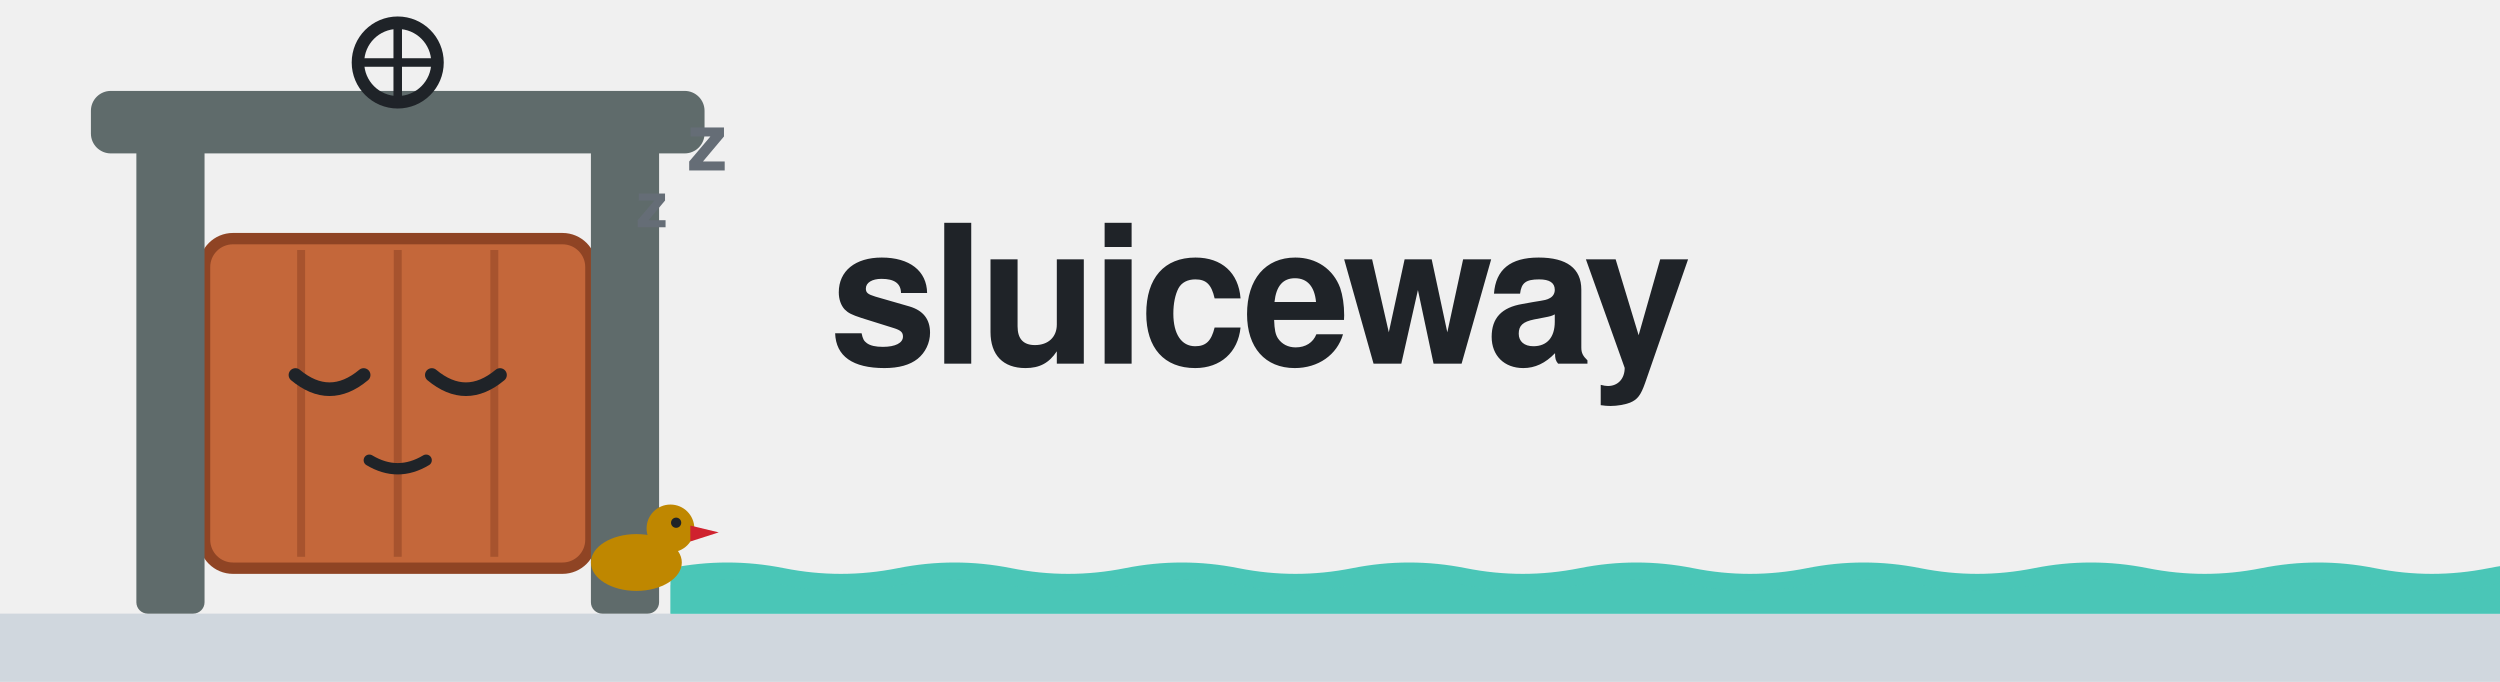
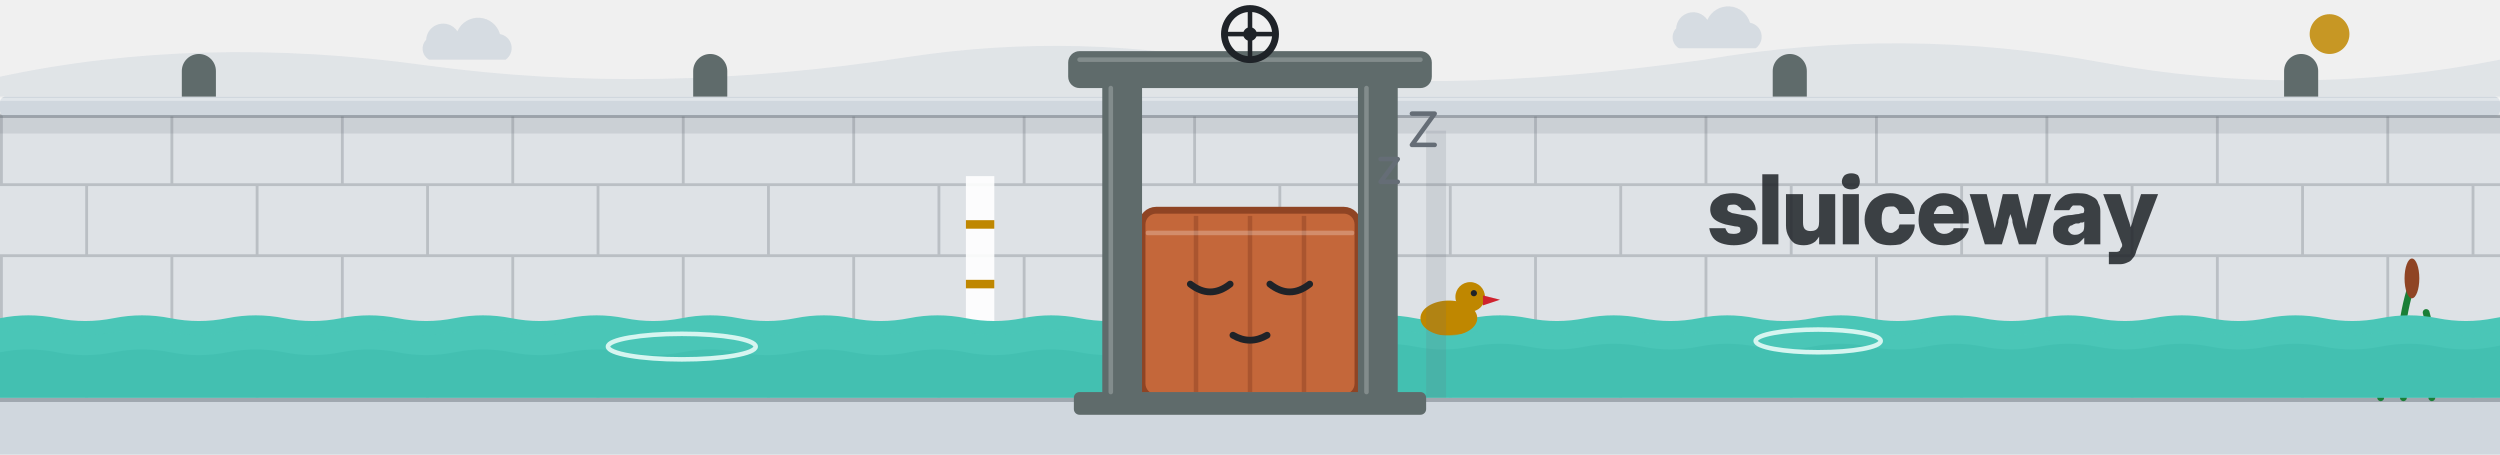
- <svg xmlns="http://www.w3.org/2000/svg" viewBox="0 0 440 120" width="440" height="120" role="img" aria-label="Sluiceway: everything is in sync">
-   <style>.bob{animation:bob 2.6s ease-in-out infinite}.bob2{animation:bob 2.6s ease-in-out -1.1s infinite}.bob3{animation:bob 2.6s ease-in-out -1.9s infinite}@keyframes bob{50%{transform:translateY(-2.5px)}}.hop{animation:hop .9s ease-in-out infinite}.hop2{animation:hop .9s ease-in-out -.3s infinite}.hop3{animation:hop .9s ease-in-out -.6s infinite}@keyframes hop{0%,100%{transform:translateY(0)}40%{transform:translateY(-6px)}}.spin{transform-box:fill-box;transform-origin:center;animation:spin 2.4s linear infinite}@keyframes spin{to{transform:rotate(360deg)}}.wave{animation:wave 3.2s linear infinite}.fast{animation-duration:1.1s}.slow{animation-duration:6s}@keyframes wave{to{transform:translateX(-40px)}}.blink{animation:blink 1s steps(2,start) infinite}@keyframes blink{to{visibility:hidden}}.zz{animation:zz 3s ease-out infinite}.zz2{animation:zz 3s ease-out -1.5s infinite}@keyframes zz{0%{opacity:0;transform:translate(0,4px)}30%{opacity:1}100%{opacity:0;transform:translate(6px,-12px)}}.look{animation:look 4s ease-in-out infinite}@keyframes look{0%,40%{transform:translateX(-2px)}50%,90%{transform:translateX(2px)}100%{transform:translateX(-2px)}}.wag{transform-box:fill-box;transform-origin:0% 100%;animation:wag 1s ease-in-out infinite}@keyframes wag{50%{transform:rotate(-24deg)}}.puff{transform-box:fill-box;transform-origin:center;animation:puff 1.6s ease-in-out infinite}@keyframes puff{50%{transform:scale(1.035,1.01)}}.squirt{animation:squirt 1.2s ease-out infinite}.squirt2{animation:squirt 1.2s ease-out -.6s infinite}@keyframes squirt{0%{opacity:1;transform:translate(0,0)}100%{opacity:0;transform:translate(var(--dx,-12px),10px)}}.drift{animation:drift 14s linear infinite}@keyframes drift{from{transform:translateX(0)}to{transform:translateX(340px)}}.roll{animation:drift 9s linear infinite}.shake{animation:shake .5s ease-in-out infinite}@keyframes shake{25%{transform:translateX(-1.2px)}75%{transform:translateX(1.2px)}}@media (prefers-reduced-motion:reduce){*{animation:none!important}}</style>
-   <rect x="0" y="108" width="440" height="12" fill="#d0d7de" />
+ <svg xmlns="http://www.w3.org/2000/svg" viewBox="0 0 880 160" width="880" height="160" role="img" aria-label="Sluiceway: everything is in sync">
+   <style>.bob{animation:bob 2.6s ease-in-out infinite}.wave{animation:wave 3.2s linear infinite}.slow{animation-duration:6s}.zz{animation:zz 3s ease-out infinite}.zz2{animation:zz 3s ease-out -1.5s infinite}.duck{animation:duck 16s linear infinite}.rip{transform-box:fill-box;transform-origin:center;animation:rip 4s ease-out infinite}.rip2{transform-box:fill-box;transform-origin:center;animation:rip 4s ease-out -2s infinite}.cloud{animation:cloud 40s ease-in-out infinite alternate}@keyframes bob{50%{transform:translateY(-2.5px)}}@keyframes wave{to{transform:translateX(40px)}}@keyframes zz{0%{opacity:0;transform:translate(0,4px)}30%{opacity:1}100%{opacity:0;transform:translate(6px,-12px)}}@keyframes duck{0%{opacity:0;transform:translateX(0)}6%,94%{opacity:1}100%{opacity:0;transform:translateX(330px)}}@keyframes rip{0%{opacity:.9;transform:scale(.15)}100%{opacity:0;transform:scale(1)}}@keyframes cloud{to{transform:translateX(70px)}}@media (prefers-reduced-motion:reduce){*{animation:none!important}}</style>
+   <path d="M0 34V27q70 -15 150 -4t170 -3q60 -9 120 3t160 -2q70 -12 140 1t140 -1V34z" fill="#d0d7de" opacity=".5" />
+   <g fill="#d0d7de" opacity=".8">
+     <path class="cloud" d="M150 14a6 6 0 0 1 11 -3a8 8 0 0 1 15 1a5 5 0 0 1 2 9h-27a4.5 4.5 0 0 1 -1 -7z" />
+     <path class="cloud" d="M590 10a6 6 0 0 1 11 -3a8 8 0 0 1 15 1a5 5 0 0 1 2 9h-27a4.5 4.5 0 0 1 -1 -7z" />
+   </g>
+   <circle cx="820" cy="12" r="7" fill="#bf8700" opacity=".85" />
+   <rect y="40" width="880" height="100" fill="#d0d7de" opacity=".55" />
+   <g stroke="#656d76" opacity=".3">
+     <path d="M0 65H880M0 90H880M0 115H880" />
+     <path d="M0 52.5H880M0 102.5H880M30 77.5H880M30 127.5H880" stroke-width="25" stroke-dasharray="1 59" />
+   </g>
+   <rect y="41" width="880" height="6" fill="#656d76" opacity=".16" />
+   <rect y="34" width="880" height="7" rx="2" fill="#d0d7de" />
+   <path d="M0 35H880" stroke="#ffffff" opacity=".35" />
+   <path d="M0 41H880" stroke="#656d76" opacity=".5" />
+   <g fill="#5f6b6b">
+     <path d="M64 34v-9a6 6 0 0 1 12 0v9z" />
+     <path d="M244 34v-9a6 6 0 0 1 12 0v9z" />
+     <path d="M624 34v-9a6 6 0 0 1 12 0v9z" />
+     <path d="M804 34v-9a6 6 0 0 1 12 0v9z" />
+   </g>
+   <rect y="140" width="880" height="20" fill="#d0d7de" />
+   <path d="M0 140.75H880" stroke="#656d76" stroke-width="1.5" opacity=".45" />
+   <rect x="340" y="62" width="10" height="72" fill="#ffffff" opacity=".9" />
+   <path d="M340 79h10M340 100h10M340 120h10" stroke="#bf8700" stroke-width="3" />
+   <path transform="translate(601 86) scale(0.3333)" d="M28 1q-7 0-13-2q-6-2-9-6q-3-4-4-10h17q1 3 3 5q2 1 6 1q3 0 5-1q2-1 2-3q0-2-1-3q-2-1-5-1l-10-2q-7-2-11-5q-5-4-5-11q0-5 3-9q3-3 8-6q6-2 13-2q7 0 13 3q5 2 8 6q3 4 3 9h-15q0-2-3-4q-2-2-5-2q-4 0-6 1q-1 2-1 4q0 1 1 2q2 1 4 2l11 2q8 1 12 5q4 3 4 9q0 6-3 10q-4 4-9 6q-6 2-13 2zM75-74v74h-17v-74zM102 1q-6 0-10-2q-4-3-6-7q-3-5-3-12v-33h18v30q0 5 2 7q2 2 6 2q3 0 5-1q2-1 3-3q1-2 1-6v-29h17v53h-17v-14h3q-3 7-7 11q-5 4-12 4zM143 0v-53h17v53zM152-58q-4 0-7-2q-3-3-3-6q0-4 3-7q3-2 7-2q4 0 7 2q2 3 2 7q0 3-2 6q-3 2-7 2zM193 1q-8 0-14-3q-6-4-9-10q-4-6-4-14q0-8 4-15q3-6 9-9q6-4 14-4q6 0 11 2q4 1 8 4q3 3 5 7q2 4 2 9h-16q-1-2-1-3q-1-2-2-3q-1-1-3-2q-1 0-3 0q-3 0-6 1q-2 2-3 5q-1 3-1 8q0 4 1 7q1 3 3 5q3 2 6 2q2 0 3-1q2-1 3-2q1-1 2-2q0-2 1-4h16q0 5-2 9q-2 4-5 7q-4 3-8 5q-5 1-11 1zM250 1q-8 0-14-3q-6-4-10-10q-3-6-3-14q0-8 3-15q4-6 10-9q6-4 13-4q6 0 11 2q5 2 9 6q3 3 5 8q2 5 2 11v5h-48v-10h40l-8 2q0-4-1-6q-1-3-4-4q-2-1-5-1q-3 0-6 1q-2 1-3 4q-2 2-2 6v7q0 4 2 6q1 3 3 4q3 2 6 2q3 0 5-1q2-1 3-2q2-1 2-3h16q-1 5-5 10q-4 4-9 6q-6 2-12 2zM293 0l-16-53h18l4 17q2 6 3 12q1 6 3 12h-3q2-6 3-12q2-6 3-12l4-17h16l4 17q1 6 3 12q1 6 3 12h-2q1-6 2-12q1-6 3-12l4-17h18l-16 53h-18l-6-20q-1-3-1-6q-1-3-2-6q-1-3-1-6h3q-1 3-2 6q-1 3-2 6q0 3-1 6l-6 20zM383 1q-6 0-10-2q-4-2-6-5q-2-3-2-9q0-4 1-7q2-3 5-5q2-2 6-3q4-1 8-1q5-1 7-1q3-1 5-1q1-1 1-3q0-2-1-3q-1-1-3-2q-1 0-4 0q-2 0-4 0q-1 1-2 2q-1 2-2 3h-16q1-5 4-9q3-4 8-7q5-2 13-2q6 0 10 1q5 2 8 4q3 2 4 6q2 3 2 8v35h-17v-7q-2 2-4 4q-2 2-5 3q-3 1-6 1zM388-10q3 0 5-1q2-1 4-3q1-2 1-5v-5q-1 1-2 1q-1 0-2 0q-1 1-2 1q-2 0-3 0q-3 1-4 2q-2 0-3 2q-1 1-1 3q0 1 1 2q1 1 2 2q2 1 4 1zM424 21v-13h8q2 0 3-1q1 0 1-2q1-1 2-3v-2l-20-53h18l8 25q2 5 3 10q1 5 3 10h-5q1-5 2-10q2-5 3-10l8-25h18l-23 60q-1 5-4 8q-2 3-5 4q-4 2-8 2q-3 0-6 0q-3 0-6 0z" fill="#1f2328" opacity=".85" />
+   <path d="M846 140q-3 -22 3 -40M856 140q2 -16 -2 -30M838 140q-2 -12 -8 -22" stroke="#1a7f37" stroke-width="2.4" stroke-linecap="round" fill="none" />
+   <ellipse cx="849" cy="98" rx="2.6" ry="7" fill="#8f4424" />
  <clipPath id="c1">
-     <rect x="118" y="92" width="322" height="16" />
+     <rect x="0" y="104" width="402" height="36" />
  </clipPath>
  <g clip-path="url(#c1)">
    <g class="wave slow">
-       <path d="M118 100 q10 -2 20 0 t20 0 t20 0 t20 0 t20 0 t20 0 t20 0 t20 0 t20 0 t20 0 t20 0 t20 0 t20 0 t20 0 t20 0 t20 0 t20 0 t20 0 t20 0 t20 0 V110 H118 Z" fill="#4ac6b7" opacity="1" />
+       <path d="M-40 112q10 -2 20 0t20 0t20 0t20 0t20 0t20 0t20 0t20 0t20 0t20 0t20 0t20 0t20 0t20 0t20 0t20 0t20 0t20 0t20 0t20 0t20 0t20 0t20 0t20 0V140H-40Z" fill="#4ac6b7" />
    </g>
  </g>
-   <g class="">
-     <rect x="36" y="42" width="68" height="58" rx="5" fill="#c4673a" />
-     <path d="M53 44 v54 M70 44 v54 M87 44 v54" stroke="#8f4424" stroke-width="1.4" opacity=".55" />
-     <rect x="36" y="42" width="68" height="58" rx="5" fill="none" stroke="#8f4424" stroke-width="2" />
-     <path d="M52 66 q6 5 12 0 M76 66 q6 5 12 0" stroke="#1f2328" stroke-width="2.4" fill="none" stroke-linecap="round" />
-     <path d="M65 81 q5 3 10 0" stroke="#1f2328" stroke-width="2" fill="none" stroke-linecap="round" />
-   </g>
-   <rect x="24" y="24" width="12" height="84" rx="2" fill="#5f6b6b" />
-   <rect x="104" y="24" width="12" height="84" rx="2" fill="#5f6b6b" />
-   <rect x="16" y="16" width="108" height="11" rx="3.5" fill="#5f6b6b" />
-   <g transform="translate(70 11)">
-     <g class="">
-       <circle r="7" fill="none" stroke="#1f2328" stroke-width="2.2" />
-       <path d="M-7 0 h14 M0 -7 v14" stroke="#1f2328" stroke-width="1.5" />
+   <clipPath id="c2">
+     <rect x="0" y="116" width="402" height="24" />
+   </clipPath>
+   <g clip-path="url(#c2)">
+     <g class="wave slow">
+       <path d="M-40 124q10 -2 20 0t20 0t20 0t20 0t20 0t20 0t20 0t20 0t20 0t20 0t20 0t20 0t20 0t20 0t20 0t20 0t20 0t20 0t20 0t20 0t20 0t20 0t20 0t20 0V140H-40Z" fill="#0f8f83" opacity="0.28" />
    </g>
  </g>
-   <g fill="#656d76" font-family="-apple-system,BlinkMacSystemFont,'Segoe UI',Helvetica,Arial,sans-serif" font-weight="700">
-     <text class="zz" x="112" y="40" font-size="11">z</text>
-     <text class="zz2" x="121" y="30" font-size="14">z</text>
+   <clipPath id="c3">
+     <rect x="478" y="104" width="402" height="36" />
+   </clipPath>
+   <g clip-path="url(#c3)">
+     <g class="wave slow">
+       <path d="M438 112q10 -2 20 0t20 0t20 0t20 0t20 0t20 0t20 0t20 0t20 0t20 0t20 0t20 0t20 0t20 0t20 0t20 0t20 0t20 0t20 0t20 0t20 0t20 0t20 0t20 0V140H438Z" fill="#4ac6b7" />
+     </g>
  </g>
-   <g class="drift">
-     <g transform="translate(112 99)">
-       <g class="bob">
-         <ellipse cx="0" cy="0" rx="8" ry="5" fill="#bf8700" />
-         <circle cx="6" cy="-6" r="4.2" fill="#bf8700" />
-         <path d="M9.5 -6.5 l5 1.2 l-5 1.6 z" fill="#cf222e" />
-         <circle cx="7" cy="-7" r=".9" fill="#1f2328" />
+   <clipPath id="c4">
+     <rect x="478" y="114" width="402" height="26" />
+   </clipPath>
+   <g clip-path="url(#c4)">
+     <g class="wave slow">
+       <path d="M438 122q10 -2 20 0t20 0t20 0t20 0t20 0t20 0t20 0t20 0t20 0t20 0t20 0t20 0t20 0t20 0t20 0t20 0t20 0t20 0t20 0t20 0t20 0t20 0t20 0t20 0V140H438Z" fill="#0f8f83" opacity="0.28" />
+     </g>
+   </g>
+   <g transform="translate(0 112)">
+     <g class="duck">
+       <g transform="translate(510 0)">
+         <g class="bob">
+           <ellipse rx="10" ry="6.2" fill="#bf8700" />
+           <circle cx="7.5" cy="-7.5" r="5.2" fill="#bf8700" />
+           <path d="M12 -8l6 1.5l-6 2z" fill="#cf222e" />
+           <circle cx="8.8" cy="-8.8" r="1.1" fill="#1f2328" />
+         </g>
      </g>
    </g>
  </g>
-   <clipPath id="c2">
-     <rect x="118" y="95" width="322" height="13" />
+   <clipPath id="c5">
+     <rect x="0" y="109" width="402" height="31" />
  </clipPath>
-   <g clip-path="url(#c2)">
+   <g clip-path="url(#c5)">
    <g class="wave slow">
-       <path d="M118 103 q10 -2 20 0 t20 0 t20 0 t20 0 t20 0 t20 0 t20 0 t20 0 t20 0 t20 0 t20 0 t20 0 t20 0 t20 0 t20 0 t20 0 t20 0 t20 0 t20 0 t20 0 V110 H118 Z" fill="#4ac6b7" opacity="0.7" />
+       <path d="M-40 117q10 -2 20 0t20 0t20 0t20 0t20 0t20 0t20 0t20 0t20 0t20 0t20 0t20 0t20 0t20 0t20 0t20 0t20 0t20 0t20 0t20 0t20 0t20 0t20 0t20 0V140H-40Z" fill="#4ac6b7" opacity="0.6" />
    </g>
  </g>
-   <text x="146" y="64" font-family="-apple-system,BlinkMacSystemFont,'Segoe UI',Helvetica,Arial,sans-serif" font-size="34" font-weight="800" letter-spacing="-1" fill="#1f2328">sluiceway</text>
+   <clipPath id="c6">
+     <rect x="478" y="109" width="402" height="31" />
+   </clipPath>
+   <g clip-path="url(#c6)">
+     <g class="wave slow">
+       <path d="M438 117q10 -2 20 0t20 0t20 0t20 0t20 0t20 0t20 0t20 0t20 0t20 0t20 0t20 0t20 0t20 0t20 0t20 0t20 0t20 0t20 0t20 0t20 0t20 0t20 0t20 0V140H438Z" fill="#4ac6b7" opacity="0.6" />
+     </g>
+   </g>
+   <g fill="none" stroke="#d6f5f0" stroke-width="1.6">
+     <ellipse class="rip" cx="640" cy="120" rx="22" ry="4" />
+     <ellipse class="rip2" cx="240" cy="122" rx="26" ry="4.5" />
+   </g>
+   <path d="M502 46h7v94h-7z" fill="#656d76" opacity=".16" />
+   <g>
+     <rect x="402" y="74" width="76" height="66" rx="5" fill="#c4673a" />
+     <path d="M421 76v62M440 76v62M459 76v62" stroke="#8f4424" stroke-width="1.6" opacity=".5" />
+     <path d="M404 82h72" stroke="#ffffff" stroke-width="1.6" opacity=".25" stroke-linecap="round" />
+     <rect x="402" y="74" width="76" height="66" rx="5" fill="none" stroke="#8f4424" stroke-width="2.4" />
+     <path d="M419 100q7 5.5 14 0M447 100q7 5.5 14 0M434 118q6 3.5 12 0" stroke="#1f2328" stroke-width="2.4" fill="none" stroke-linecap="round" />
+   </g>
+   <g fill="#5f6b6b">
+     <rect x="378" y="138" width="124" height="8" rx="2" />
+     <rect x="388" y="26" width="14" height="114" rx="2" />
+     <rect x="478" y="26" width="14" height="114" rx="2" />
+     <rect x="376" y="18" width="128" height="13" rx="4" />
+   </g>
+   <path d="M391 31v107M481 31v107M380 21h120" stroke="#ffffff" stroke-width="1.6" opacity=".22" stroke-linecap="round" />
+   <g transform="translate(440 12)">
+     <g>
+       <circle r="9" fill="none" stroke="#1f2328" stroke-width="2.4" />
+       <path d="M-9 0h18M0 -9v18" stroke="#1f2328" stroke-width="1.6" />
+       <circle r="2.4" fill="#1f2328" />
+     </g>
+   </g>
+   <g fill="none" stroke="#656d76" stroke-width="1.6" stroke-linejoin="round" stroke-linecap="round">
+     <path class="zz" d="M486 56h6l-6 8h6" />
+     <path class="zz2" d="M497 40h8l-8 11h8" />
+   </g>
</svg>
